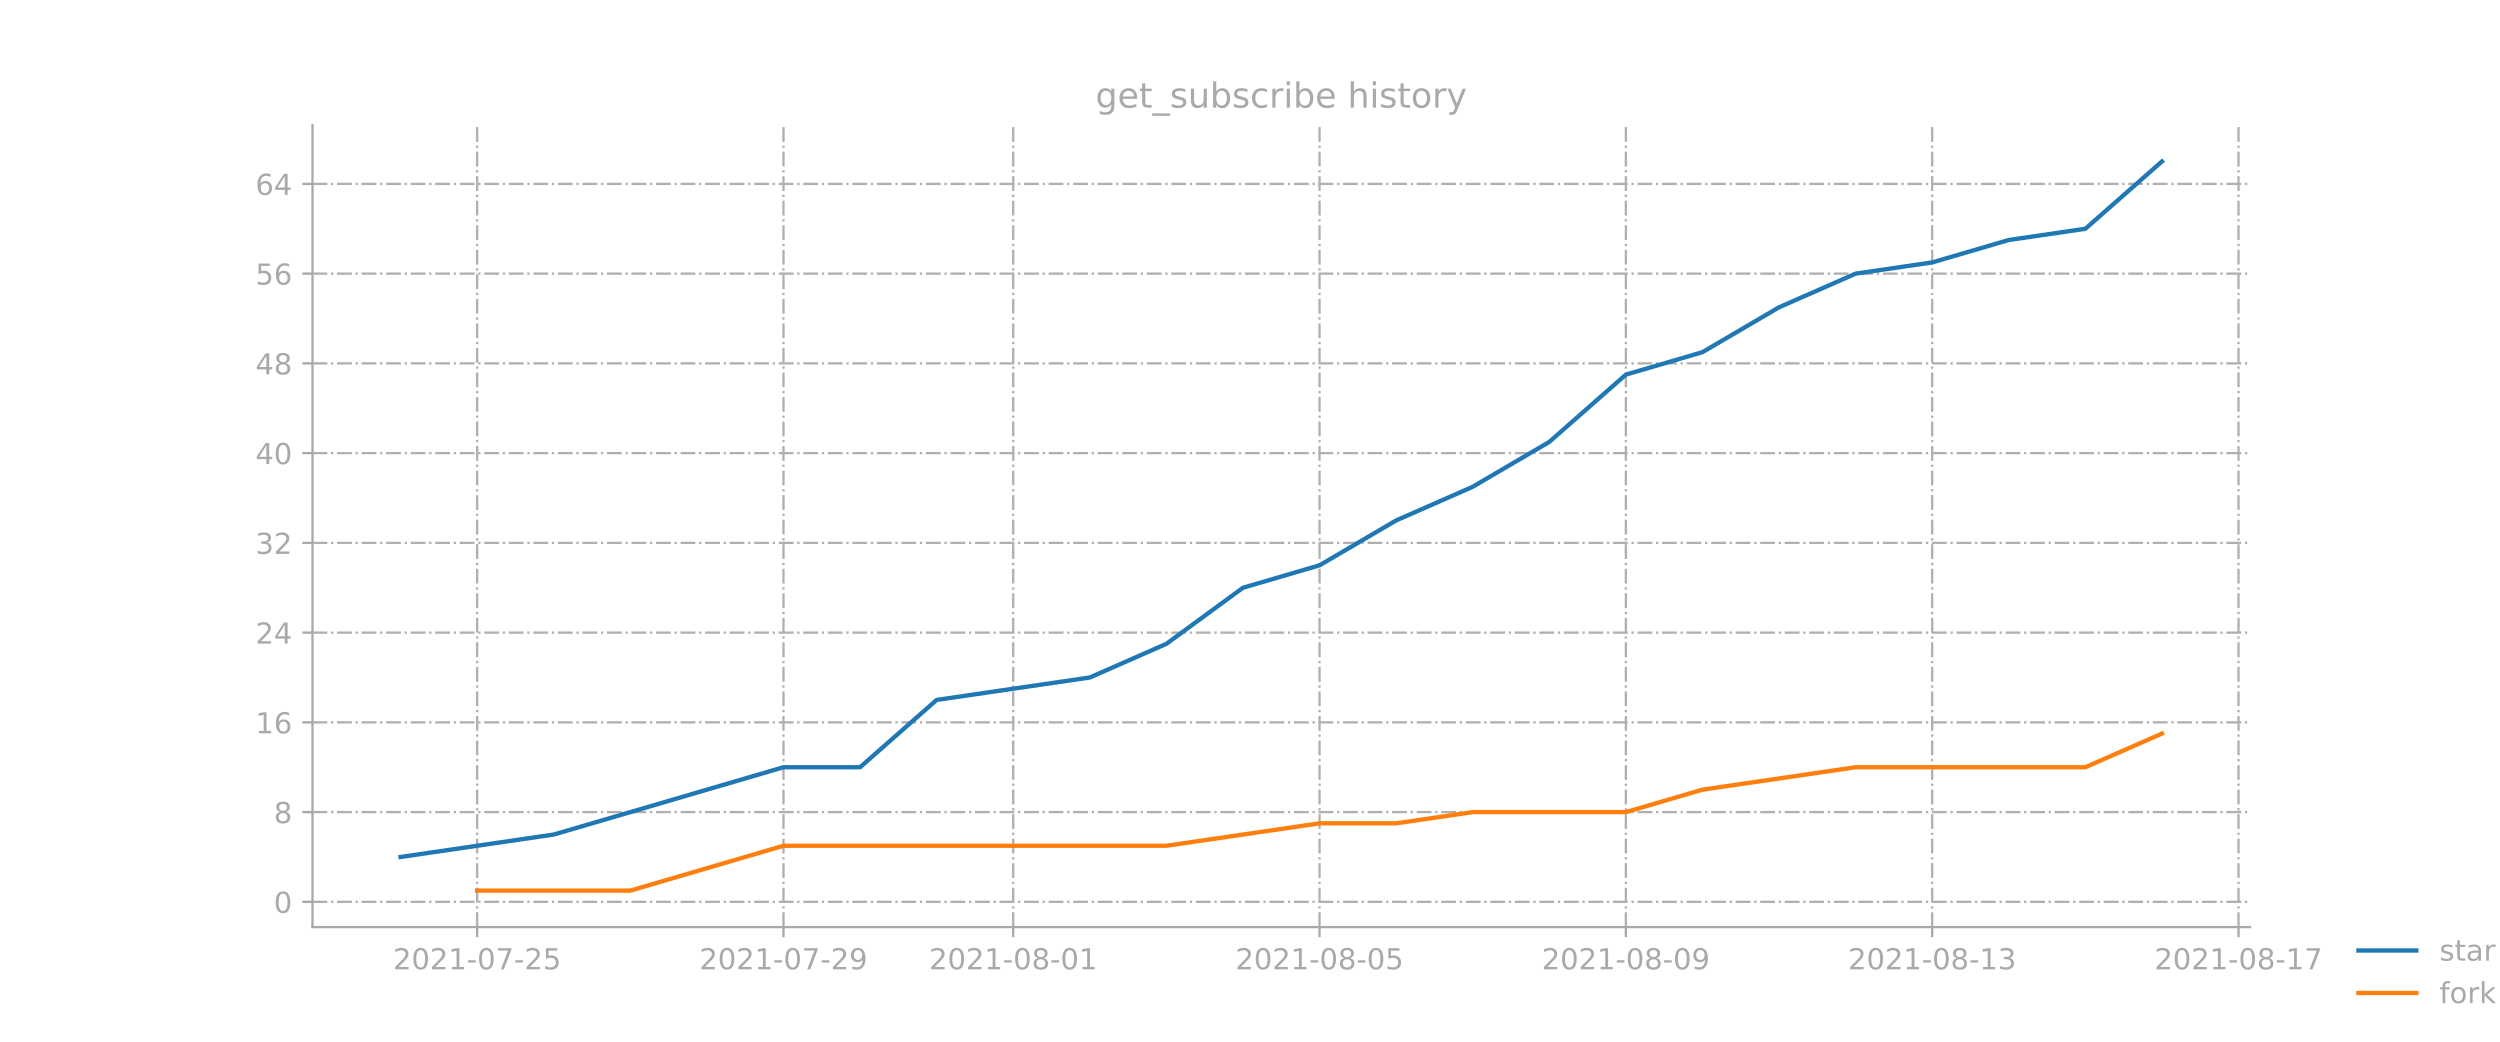
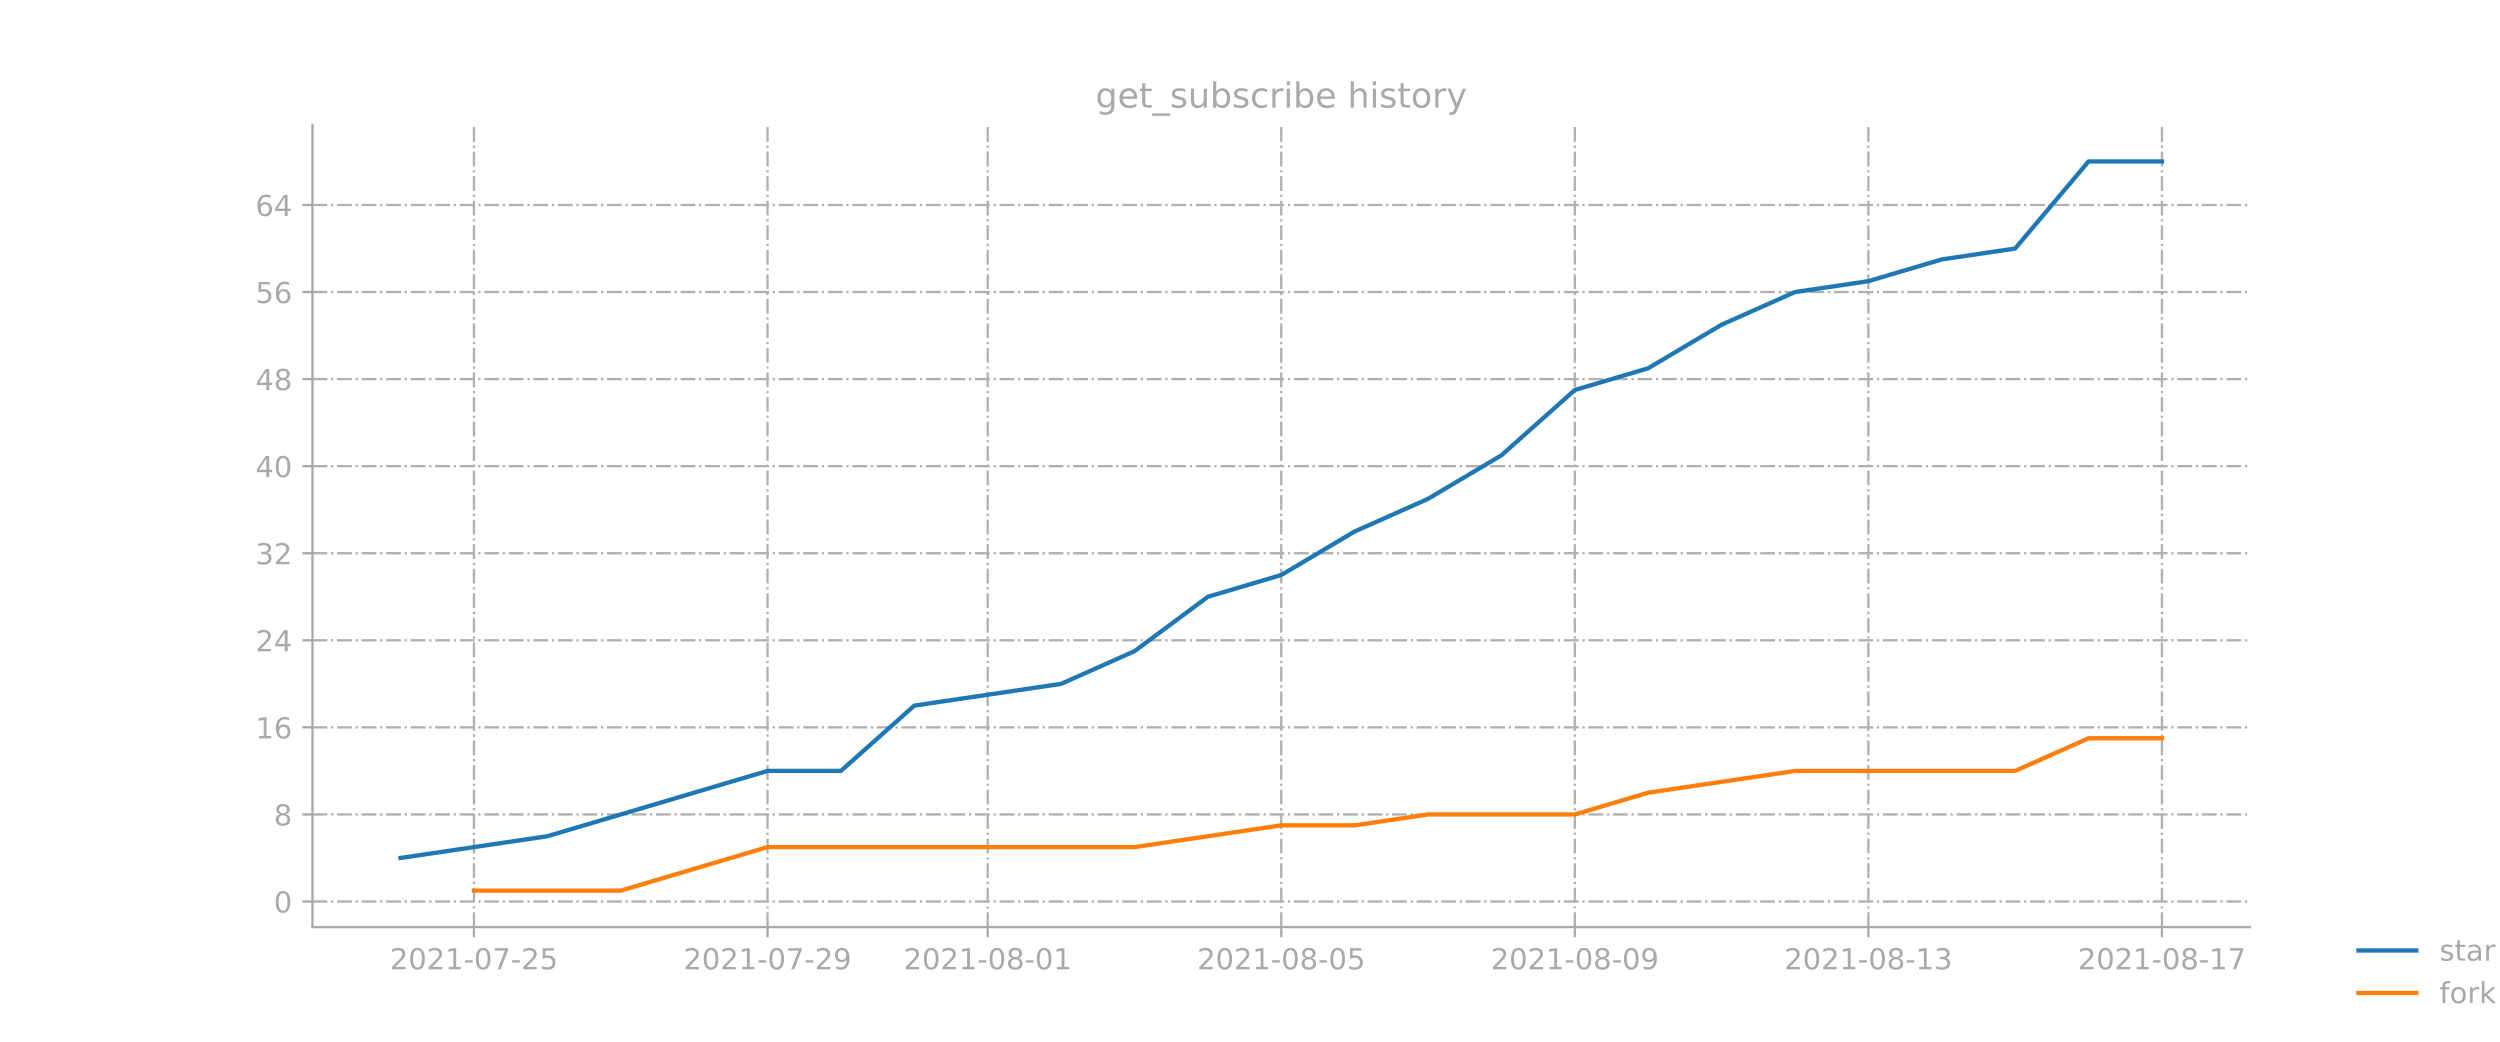
<svg xmlns="http://www.w3.org/2000/svg" xmlns:xlink="http://www.w3.org/1999/xlink" height="360pt" version="1.1" viewBox="0 0 864 360" width="864pt">
  <defs>
    <style type="text/css">*{stroke-linecap:butt;stroke-linejoin:round;}</style>
  </defs>
  <g id="figure_1">
    <g id="patch_1">
      <path d="M 0 360  L 864 360  L 864 0  L 0 0  z " style="fill:none;opacity:0;" />
    </g>
    <g id="axes_1">
      <g id="patch_2">
        <path d="M 108 320.4  L 777.6 320.4  L 777.6 43.2  L 108 43.2  z " style="fill:none;opacity:0;" />
      </g>
      <g id="matplotlib.axis_1">
        <g id="xtick_1">
          <g id="line2d_1">
-             <path clip-path="url(#p0c14cc06f3)" d="M 164.903 320.4  L 164.903 43.2  " style="fill:none;stroke:#b0b0b0;stroke-dasharray:5.12,1.28,0.8,1.28;stroke-dashoffset:0;stroke-width:0.8;" />
+             <path clip-path="url(#pe937ceb800)" d="M 163.8 320.4  L 163.8 43.2  " style="fill:none;stroke:#b0b0b0;stroke-dasharray:5.12,1.28,0.8,1.28;stroke-dashoffset:0;stroke-width:0.8;" />
          </g>
          <g id="line2d_2">
            <defs>
-               <path d="M 0 0  L 0 3.5  " id="m678009fcb3" style="stroke:#a9a9a9;stroke-width:0.8;" />
+               <path d="M 0 0  L 0 3.5  " id="m621feb5391" style="stroke:#a9a9a9;stroke-width:0.8;" />
            </defs>
            <g>
-               <use style="fill:#a9a9a9;stroke:#a9a9a9;stroke-width:0.8;" x="164.903" xlink:href="#m678009fcb3" y="320.4" />
+               <use style="fill:#a9a9a9;stroke:#a9a9a9;stroke-width:0.8;" x="163.8" xlink:href="#m621feb5391" y="320.4" />
            </g>
          </g>
          <g id="text_1">
-             <g style="fill:#a9a9a9;" transform="translate(135.845 334.9984)scale(0.1 -0.1)">
+             <g style="fill:#a9a9a9;" transform="translate(134.7422 334.9984)scale(0.1 -0.1)">
              <defs>
                <path d="M 1228 531  L 3431 531  L 3431 0  L 469 0  L 469 531  Q 828 903 1448 1529  Q 2069 2156 2228 2338  Q 2531 2678 2651 2914  Q 2772 3150 2772 3378  Q 2772 3750 2511 3984  Q 2250 4219 1831 4219  Q 1534 4219 1204 4116  Q 875 4013 500 3803  L 500 4441  Q 881 4594 1212 4672  Q 1544 4750 1819 4750  Q 2544 4750 2975 4387  Q 3406 4025 3406 3419  Q 3406 3131 3298 2873  Q 3191 2616 2906 2266  Q 2828 2175 2409 1742  Q 1991 1309 1228 531  z " id="DejaVuSans-32" transform="scale(0.015625)" />
                <path d="M 2034 4250  Q 1547 4250 1301 3770  Q 1056 3291 1056 2328  Q 1056 1369 1301 889  Q 1547 409 2034 409  Q 2525 409 2770 889  Q 3016 1369 3016 2328  Q 3016 3291 2770 3770  Q 2525 4250 2034 4250  z M 2034 4750  Q 2819 4750 3233 4129  Q 3647 3509 3647 2328  Q 3647 1150 3233 529  Q 2819 -91 2034 -91  Q 1250 -91 836 529  Q 422 1150 422 2328  Q 422 3509 836 4129  Q 1250 4750 2034 4750  z " id="DejaVuSans-30" transform="scale(0.015625)" />
                <path d="M 794 531  L 1825 531  L 1825 4091  L 703 3866  L 703 4441  L 1819 4666  L 2450 4666  L 2450 531  L 3481 531  L 3481 0  L 794 0  L 794 531  z " id="DejaVuSans-31" transform="scale(0.015625)" />
                <path d="M 313 2009  L 1997 2009  L 1997 1497  L 313 1497  L 313 2009  z " id="DejaVuSans-2d" transform="scale(0.015625)" />
                <path d="M 525 4666  L 3525 4666  L 3525 4397  L 1831 0  L 1172 0  L 2766 4134  L 525 4134  L 525 4666  z " id="DejaVuSans-37" transform="scale(0.015625)" />
                <path d="M 691 4666  L 3169 4666  L 3169 4134  L 1269 4134  L 1269 2991  Q 1406 3038 1543 3061  Q 1681 3084 1819 3084  Q 2600 3084 3056 2656  Q 3513 2228 3513 1497  Q 3513 744 3044 326  Q 2575 -91 1722 -91  Q 1428 -91 1123 -41  Q 819 9 494 109  L 494 744  Q 775 591 1075 516  Q 1375 441 1709 441  Q 2250 441 2565 725  Q 2881 1009 2881 1497  Q 2881 1984 2565 2268  Q 2250 2553 1709 2553  Q 1456 2553 1204 2497  Q 953 2441 691 2322  L 691 4666  z " id="DejaVuSans-35" transform="scale(0.015625)" />
              </defs>
              <use xlink:href="#DejaVuSans-32" />
              <use x="63.623" xlink:href="#DejaVuSans-30" />
              <use x="127.246" xlink:href="#DejaVuSans-32" />
              <use x="190.869" xlink:href="#DejaVuSans-31" />
              <use x="254.492" xlink:href="#DejaVuSans-2d" />
              <use x="290.576" xlink:href="#DejaVuSans-30" />
              <use x="354.199" xlink:href="#DejaVuSans-37" />
              <use x="417.822" xlink:href="#DejaVuSans-2d" />
              <use x="453.906" xlink:href="#DejaVuSans-32" />
              <use x="517.529" xlink:href="#DejaVuSans-35" />
            </g>
          </g>
        </g>
        <g id="xtick_2">
          <g id="line2d_3">
-             <path clip-path="url(#p0c14cc06f3)" d="M 270.768 320.4  L 270.768 43.2  " style="fill:none;stroke:#b0b0b0;stroke-dasharray:5.12,1.28,0.8,1.28;stroke-dashoffset:0;stroke-width:0.8;" />
+             <path clip-path="url(#pe937ceb800)" d="M 265.255 320.4  L 265.255 43.2  " style="fill:none;stroke:#b0b0b0;stroke-dasharray:5.12,1.28,0.8,1.28;stroke-dashoffset:0;stroke-width:0.8;" />
          </g>
          <g id="line2d_4">
            <g>
-               <use style="fill:#a9a9a9;stroke:#a9a9a9;stroke-width:0.8;" x="270.768" xlink:href="#m678009fcb3" y="320.4" />
+               <use style="fill:#a9a9a9;stroke:#a9a9a9;stroke-width:0.8;" x="265.255" xlink:href="#m621feb5391" y="320.4" />
            </g>
          </g>
          <g id="text_2">
-             <g style="fill:#a9a9a9;" transform="translate(241.7106 334.9984)scale(0.1 -0.1)">
+             <g style="fill:#a9a9a9;" transform="translate(236.1967 334.9984)scale(0.1 -0.1)">
              <defs>
                <path d="M 703 97  L 703 672  Q 941 559 1184 500  Q 1428 441 1663 441  Q 2288 441 2617 861  Q 2947 1281 2994 2138  Q 2813 1869 2534 1725  Q 2256 1581 1919 1581  Q 1219 1581 811 2004  Q 403 2428 403 3163  Q 403 3881 828 4315  Q 1253 4750 1959 4750  Q 2769 4750 3195 4129  Q 3622 3509 3622 2328  Q 3622 1225 3098 567  Q 2575 -91 1691 -91  Q 1453 -91 1209 -44  Q 966 3 703 97  z M 1959 2075  Q 2384 2075 2632 2365  Q 2881 2656 2881 3163  Q 2881 3666 2632 3958  Q 2384 4250 1959 4250  Q 1534 4250 1286 3958  Q 1038 3666 1038 3163  Q 1038 2656 1286 2365  Q 1534 2075 1959 2075  z " id="DejaVuSans-39" transform="scale(0.015625)" />
              </defs>
              <use xlink:href="#DejaVuSans-32" />
              <use x="63.623" xlink:href="#DejaVuSans-30" />
              <use x="127.246" xlink:href="#DejaVuSans-32" />
              <use x="190.869" xlink:href="#DejaVuSans-31" />
              <use x="254.492" xlink:href="#DejaVuSans-2d" />
              <use x="290.576" xlink:href="#DejaVuSans-30" />
              <use x="354.199" xlink:href="#DejaVuSans-37" />
              <use x="417.822" xlink:href="#DejaVuSans-2d" />
              <use x="453.906" xlink:href="#DejaVuSans-32" />
              <use x="517.529" xlink:href="#DejaVuSans-39" />
            </g>
          </g>
        </g>
        <g id="xtick_3">
          <g id="line2d_5">
-             <path clip-path="url(#p0c14cc06f3)" d="M 350.168 320.4  L 350.168 43.2  " style="fill:none;stroke:#b0b0b0;stroke-dasharray:5.12,1.28,0.8,1.28;stroke-dashoffset:0;stroke-width:0.8;" />
+             <path clip-path="url(#pe937ceb800)" d="M 341.345 320.4  L 341.345 43.2  " style="fill:none;stroke:#b0b0b0;stroke-dasharray:5.12,1.28,0.8,1.28;stroke-dashoffset:0;stroke-width:0.8;" />
          </g>
          <g id="line2d_6">
            <g>
-               <use style="fill:#a9a9a9;stroke:#a9a9a9;stroke-width:0.8;" x="350.168" xlink:href="#m678009fcb3" y="320.4" />
+               <use style="fill:#a9a9a9;stroke:#a9a9a9;stroke-width:0.8;" x="341.345" xlink:href="#m621feb5391" y="320.4" />
            </g>
          </g>
          <g id="text_3">
-             <g style="fill:#a9a9a9;" transform="translate(321.1098 334.9984)scale(0.1 -0.1)">
+             <g style="fill:#a9a9a9;" transform="translate(312.2876 334.9984)scale(0.1 -0.1)">
              <defs>
                <path d="M 2034 2216  Q 1584 2216 1326 1975  Q 1069 1734 1069 1313  Q 1069 891 1326 650  Q 1584 409 2034 409  Q 2484 409 2743 651  Q 3003 894 3003 1313  Q 3003 1734 2745 1975  Q 2488 2216 2034 2216  z M 1403 2484  Q 997 2584 770 2862  Q 544 3141 544 3541  Q 544 4100 942 4425  Q 1341 4750 2034 4750  Q 2731 4750 3128 4425  Q 3525 4100 3525 3541  Q 3525 3141 3298 2862  Q 3072 2584 2669 2484  Q 3125 2378 3379 2068  Q 3634 1759 3634 1313  Q 3634 634 3220 271  Q 2806 -91 2034 -91  Q 1263 -91 848 271  Q 434 634 434 1313  Q 434 1759 690 2068  Q 947 2378 1403 2484  z M 1172 3481  Q 1172 3119 1398 2916  Q 1625 2713 2034 2713  Q 2441 2713 2670 2916  Q 2900 3119 2900 3481  Q 2900 3844 2670 4047  Q 2441 4250 2034 4250  Q 1625 4250 1398 4047  Q 1172 3844 1172 3481  z " id="DejaVuSans-38" transform="scale(0.015625)" />
              </defs>
              <use xlink:href="#DejaVuSans-32" />
              <use x="63.623" xlink:href="#DejaVuSans-30" />
              <use x="127.246" xlink:href="#DejaVuSans-32" />
              <use x="190.869" xlink:href="#DejaVuSans-31" />
              <use x="254.492" xlink:href="#DejaVuSans-2d" />
              <use x="290.576" xlink:href="#DejaVuSans-30" />
              <use x="354.199" xlink:href="#DejaVuSans-38" />
              <use x="417.822" xlink:href="#DejaVuSans-2d" />
              <use x="453.906" xlink:href="#DejaVuSans-30" />
              <use x="517.529" xlink:href="#DejaVuSans-31" />
            </g>
          </g>
        </g>
        <g id="xtick_4">
          <g id="line2d_7">
-             <path clip-path="url(#p0c14cc06f3)" d="M 456.033 320.4  L 456.033 43.2  " style="fill:none;stroke:#b0b0b0;stroke-dasharray:5.12,1.28,0.8,1.28;stroke-dashoffset:0;stroke-width:0.8;" />
+             <path clip-path="url(#pe937ceb800)" d="M 442.8 320.4  L 442.8 43.2  " style="fill:none;stroke:#b0b0b0;stroke-dasharray:5.12,1.28,0.8,1.28;stroke-dashoffset:0;stroke-width:0.8;" />
          </g>
          <g id="line2d_8">
            <g>
-               <use style="fill:#a9a9a9;stroke:#a9a9a9;stroke-width:0.8;" x="456.033" xlink:href="#m678009fcb3" y="320.4" />
+               <use style="fill:#a9a9a9;stroke:#a9a9a9;stroke-width:0.8;" x="442.8" xlink:href="#m621feb5391" y="320.4" />
            </g>
          </g>
          <g id="text_4">
-             <g style="fill:#a9a9a9;" transform="translate(426.9754 334.9984)scale(0.1 -0.1)">
+             <g style="fill:#a9a9a9;" transform="translate(413.7422 334.9984)scale(0.1 -0.1)">
              <use xlink:href="#DejaVuSans-32" />
              <use x="63.623" xlink:href="#DejaVuSans-30" />
              <use x="127.246" xlink:href="#DejaVuSans-32" />
              <use x="190.869" xlink:href="#DejaVuSans-31" />
              <use x="254.492" xlink:href="#DejaVuSans-2d" />
              <use x="290.576" xlink:href="#DejaVuSans-30" />
              <use x="354.199" xlink:href="#DejaVuSans-38" />
              <use x="417.822" xlink:href="#DejaVuSans-2d" />
              <use x="453.906" xlink:href="#DejaVuSans-30" />
              <use x="517.529" xlink:href="#DejaVuSans-35" />
            </g>
          </g>
        </g>
        <g id="xtick_5">
          <g id="line2d_9">
-             <path clip-path="url(#p0c14cc06f3)" d="M 561.899 320.4  L 561.899 43.2  " style="fill:none;stroke:#b0b0b0;stroke-dasharray:5.12,1.28,0.8,1.28;stroke-dashoffset:0;stroke-width:0.8;" />
+             <path clip-path="url(#pe937ceb800)" d="M 544.255 320.4  L 544.255 43.2  " style="fill:none;stroke:#b0b0b0;stroke-dasharray:5.12,1.28,0.8,1.28;stroke-dashoffset:0;stroke-width:0.8;" />
          </g>
          <g id="line2d_10">
            <g>
-               <use style="fill:#a9a9a9;stroke:#a9a9a9;stroke-width:0.8;" x="561.899" xlink:href="#m678009fcb3" y="320.4" />
+               <use style="fill:#a9a9a9;stroke:#a9a9a9;stroke-width:0.8;" x="544.255" xlink:href="#m621feb5391" y="320.4" />
            </g>
          </g>
          <g id="text_5">
-             <g style="fill:#a9a9a9;" transform="translate(532.841 334.9984)scale(0.1 -0.1)">
+             <g style="fill:#a9a9a9;" transform="translate(515.1967 334.9984)scale(0.1 -0.1)">
              <use xlink:href="#DejaVuSans-32" />
              <use x="63.623" xlink:href="#DejaVuSans-30" />
              <use x="127.246" xlink:href="#DejaVuSans-32" />
              <use x="190.869" xlink:href="#DejaVuSans-31" />
              <use x="254.492" xlink:href="#DejaVuSans-2d" />
              <use x="290.576" xlink:href="#DejaVuSans-30" />
              <use x="354.199" xlink:href="#DejaVuSans-38" />
              <use x="417.822" xlink:href="#DejaVuSans-2d" />
              <use x="453.906" xlink:href="#DejaVuSans-30" />
              <use x="517.529" xlink:href="#DejaVuSans-39" />
            </g>
          </g>
        </g>
        <g id="xtick_6">
          <g id="line2d_11">
-             <path clip-path="url(#p0c14cc06f3)" d="M 667.764 320.4  L 667.764 43.2  " style="fill:none;stroke:#b0b0b0;stroke-dasharray:5.12,1.28,0.8,1.28;stroke-dashoffset:0;stroke-width:0.8;" />
+             <path clip-path="url(#pe937ceb800)" d="M 645.709 320.4  L 645.709 43.2  " style="fill:none;stroke:#b0b0b0;stroke-dasharray:5.12,1.28,0.8,1.28;stroke-dashoffset:0;stroke-width:0.8;" />
          </g>
          <g id="line2d_12">
            <g>
-               <use style="fill:#a9a9a9;stroke:#a9a9a9;stroke-width:0.8;" x="667.764" xlink:href="#m678009fcb3" y="320.4" />
+               <use style="fill:#a9a9a9;stroke:#a9a9a9;stroke-width:0.8;" x="645.709" xlink:href="#m621feb5391" y="320.4" />
            </g>
          </g>
          <g id="text_6">
-             <g style="fill:#a9a9a9;" transform="translate(638.7066 334.9984)scale(0.1 -0.1)">
+             <g style="fill:#a9a9a9;" transform="translate(616.6513 334.9984)scale(0.1 -0.1)">
              <defs>
                <path d="M 2597 2516  Q 3050 2419 3304 2112  Q 3559 1806 3559 1356  Q 3559 666 3084 287  Q 2609 -91 1734 -91  Q 1441 -91 1130 -33  Q 819 25 488 141  L 488 750  Q 750 597 1062 519  Q 1375 441 1716 441  Q 2309 441 2620 675  Q 2931 909 2931 1356  Q 2931 1769 2642 2001  Q 2353 2234 1838 2234  L 1294 2234  L 1294 2753  L 1863 2753  Q 2328 2753 2575 2939  Q 2822 3125 2822 3475  Q 2822 3834 2567 4026  Q 2313 4219 1838 4219  Q 1578 4219 1281 4162  Q 984 4106 628 3988  L 628 4550  Q 988 4650 1302 4700  Q 1616 4750 1894 4750  Q 2613 4750 3031 4423  Q 3450 4097 3450 3541  Q 3450 3153 3228 2886  Q 3006 2619 2597 2516  z " id="DejaVuSans-33" transform="scale(0.015625)" />
              </defs>
              <use xlink:href="#DejaVuSans-32" />
              <use x="63.623" xlink:href="#DejaVuSans-30" />
              <use x="127.246" xlink:href="#DejaVuSans-32" />
              <use x="190.869" xlink:href="#DejaVuSans-31" />
              <use x="254.492" xlink:href="#DejaVuSans-2d" />
              <use x="290.576" xlink:href="#DejaVuSans-30" />
              <use x="354.199" xlink:href="#DejaVuSans-38" />
              <use x="417.822" xlink:href="#DejaVuSans-2d" />
              <use x="453.906" xlink:href="#DejaVuSans-31" />
              <use x="517.529" xlink:href="#DejaVuSans-33" />
            </g>
          </g>
        </g>
        <g id="xtick_7">
          <g id="line2d_13">
-             <path clip-path="url(#p0c14cc06f3)" d="M 773.63 320.4  L 773.63 43.2  " style="fill:none;stroke:#b0b0b0;stroke-dasharray:5.12,1.28,0.8,1.28;stroke-dashoffset:0;stroke-width:0.8;" />
+             <path clip-path="url(#pe937ceb800)" d="M 747.164 320.4  L 747.164 43.2  " style="fill:none;stroke:#b0b0b0;stroke-dasharray:5.12,1.28,0.8,1.28;stroke-dashoffset:0;stroke-width:0.8;" />
          </g>
          <g id="line2d_14">
            <g>
-               <use style="fill:#a9a9a9;stroke:#a9a9a9;stroke-width:0.8;" x="773.63" xlink:href="#m678009fcb3" y="320.4" />
+               <use style="fill:#a9a9a9;stroke:#a9a9a9;stroke-width:0.8;" x="747.164" xlink:href="#m621feb5391" y="320.4" />
            </g>
          </g>
          <g id="text_7">
-             <g style="fill:#a9a9a9;" transform="translate(744.5722 334.9984)scale(0.1 -0.1)">
+             <g style="fill:#a9a9a9;" transform="translate(718.1058 334.9984)scale(0.1 -0.1)">
              <use xlink:href="#DejaVuSans-32" />
              <use x="63.623" xlink:href="#DejaVuSans-30" />
              <use x="127.246" xlink:href="#DejaVuSans-32" />
              <use x="190.869" xlink:href="#DejaVuSans-31" />
              <use x="254.492" xlink:href="#DejaVuSans-2d" />
              <use x="290.576" xlink:href="#DejaVuSans-30" />
              <use x="354.199" xlink:href="#DejaVuSans-38" />
              <use x="417.822" xlink:href="#DejaVuSans-2d" />
              <use x="453.906" xlink:href="#DejaVuSans-31" />
              <use x="517.529" xlink:href="#DejaVuSans-37" />
            </g>
          </g>
        </g>
      </g>
      <g id="matplotlib.axis_2">
        <g id="ytick_1">
          <g id="line2d_15">
-             <path clip-path="url(#p0c14cc06f3)" d="M 108 311.677  L 777.6 311.677  " style="fill:none;stroke:#b0b0b0;stroke-dasharray:5.12,1.28,0.8,1.28;stroke-dashoffset:0;stroke-width:0.8;" />
+             <path clip-path="url(#pe937ceb800)" d="M 108 311.561  L 777.6 311.561  " style="fill:none;stroke:#b0b0b0;stroke-dasharray:5.12,1.28,0.8,1.28;stroke-dashoffset:0;stroke-width:0.8;" />
          </g>
          <g id="line2d_16">
            <defs>
-               <path d="M 0 0  L -3.5 0  " id="mbbfe38a397" style="stroke:#a9a9a9;stroke-width:0.8;" />
+               <path d="M 0 0  L -3.5 0  " id="mca1015cce7" style="stroke:#a9a9a9;stroke-width:0.8;" />
            </defs>
            <g>
-               <use style="fill:#a9a9a9;stroke:#a9a9a9;stroke-width:0.8;" x="108" xlink:href="#mbbfe38a397" y="311.677" />
+               <use style="fill:#a9a9a9;stroke:#a9a9a9;stroke-width:0.8;" x="108" xlink:href="#mca1015cce7" y="311.561" />
            </g>
          </g>
          <g id="text_8">
-             <g style="fill:#a9a9a9;" transform="translate(94.6375 315.4761)scale(0.1 -0.1)">
+             <g style="fill:#a9a9a9;" transform="translate(94.6375 315.3604)scale(0.1 -0.1)">
              <use xlink:href="#DejaVuSans-30" />
            </g>
          </g>
        </g>
        <g id="ytick_2">
          <g id="line2d_17">
-             <path clip-path="url(#p0c14cc06f3)" d="M 108 280.662  L 777.6 280.662  " style="fill:none;stroke:#b0b0b0;stroke-dasharray:5.12,1.28,0.8,1.28;stroke-dashoffset:0;stroke-width:0.8;" />
+             <path clip-path="url(#pe937ceb800)" d="M 108 281.472  L 777.6 281.472  " style="fill:none;stroke:#b0b0b0;stroke-dasharray:5.12,1.28,0.8,1.28;stroke-dashoffset:0;stroke-width:0.8;" />
          </g>
          <g id="line2d_18">
            <g>
-               <use style="fill:#a9a9a9;stroke:#a9a9a9;stroke-width:0.8;" x="108" xlink:href="#mbbfe38a397" y="280.662" />
+               <use style="fill:#a9a9a9;stroke:#a9a9a9;stroke-width:0.8;" x="108" xlink:href="#mca1015cce7" y="281.472" />
            </g>
          </g>
          <g id="text_9">
-             <g style="fill:#a9a9a9;" transform="translate(94.6375 284.4608)scale(0.1 -0.1)">
+             <g style="fill:#a9a9a9;" transform="translate(94.6375 285.2709)scale(0.1 -0.1)">
              <use xlink:href="#DejaVuSans-38" />
            </g>
          </g>
        </g>
        <g id="ytick_3">
          <g id="line2d_19">
-             <path clip-path="url(#p0c14cc06f3)" d="M 108 249.646  L 777.6 249.646  " style="fill:none;stroke:#b0b0b0;stroke-dasharray:5.12,1.28,0.8,1.28;stroke-dashoffset:0;stroke-width:0.8;" />
+             <path clip-path="url(#pe937ceb800)" d="M 108 251.382  L 777.6 251.382  " style="fill:none;stroke:#b0b0b0;stroke-dasharray:5.12,1.28,0.8,1.28;stroke-dashoffset:0;stroke-width:0.8;" />
          </g>
          <g id="line2d_20">
            <g>
-               <use style="fill:#a9a9a9;stroke:#a9a9a9;stroke-width:0.8;" x="108" xlink:href="#mbbfe38a397" y="249.646" />
+               <use style="fill:#a9a9a9;stroke:#a9a9a9;stroke-width:0.8;" x="108" xlink:href="#mca1015cce7" y="251.382" />
            </g>
          </g>
          <g id="text_10">
-             <g style="fill:#a9a9a9;" transform="translate(88.275 253.4454)scale(0.1 -0.1)">
+             <g style="fill:#a9a9a9;" transform="translate(88.275 255.1813)scale(0.1 -0.1)">
              <defs>
                <path d="M 2113 2584  Q 1688 2584 1439 2293  Q 1191 2003 1191 1497  Q 1191 994 1439 701  Q 1688 409 2113 409  Q 2538 409 2786 701  Q 3034 994 3034 1497  Q 3034 2003 2786 2293  Q 2538 2584 2113 2584  z M 3366 4563  L 3366 3988  Q 3128 4100 2886 4159  Q 2644 4219 2406 4219  Q 1781 4219 1451 3797  Q 1122 3375 1075 2522  Q 1259 2794 1537 2939  Q 1816 3084 2150 3084  Q 2853 3084 3261 2657  Q 3669 2231 3669 1497  Q 3669 778 3244 343  Q 2819 -91 2113 -91  Q 1303 -91 875 529  Q 447 1150 447 2328  Q 447 3434 972 4092  Q 1497 4750 2381 4750  Q 2619 4750 2861 4703  Q 3103 4656 3366 4563  z " id="DejaVuSans-36" transform="scale(0.015625)" />
              </defs>
              <use xlink:href="#DejaVuSans-31" />
              <use x="63.623" xlink:href="#DejaVuSans-36" />
            </g>
          </g>
        </g>
        <g id="ytick_4">
          <g id="line2d_21">
-             <path clip-path="url(#p0c14cc06f3)" d="M 108 218.631  L 777.6 218.631  " style="fill:none;stroke:#b0b0b0;stroke-dasharray:5.12,1.28,0.8,1.28;stroke-dashoffset:0;stroke-width:0.8;" />
+             <path clip-path="url(#pe937ceb800)" d="M 108 221.293  L 777.6 221.293  " style="fill:none;stroke:#b0b0b0;stroke-dasharray:5.12,1.28,0.8,1.28;stroke-dashoffset:0;stroke-width:0.8;" />
          </g>
          <g id="line2d_22">
            <g>
-               <use style="fill:#a9a9a9;stroke:#a9a9a9;stroke-width:0.8;" x="108" xlink:href="#mbbfe38a397" y="218.631" />
+               <use style="fill:#a9a9a9;stroke:#a9a9a9;stroke-width:0.8;" x="108" xlink:href="#mca1015cce7" y="221.293" />
            </g>
          </g>
          <g id="text_11">
-             <g style="fill:#a9a9a9;" transform="translate(88.275 222.43)scale(0.1 -0.1)">
+             <g style="fill:#a9a9a9;" transform="translate(88.275 225.0918)scale(0.1 -0.1)">
              <defs>
                <path d="M 2419 4116  L 825 1625  L 2419 1625  L 2419 4116  z M 2253 4666  L 3047 4666  L 3047 1625  L 3713 1625  L 3713 1100  L 3047 1100  L 3047 0  L 2419 0  L 2419 1100  L 313 1100  L 313 1709  L 2253 4666  z " id="DejaVuSans-34" transform="scale(0.015625)" />
              </defs>
              <use xlink:href="#DejaVuSans-32" />
              <use x="63.623" xlink:href="#DejaVuSans-34" />
            </g>
          </g>
        </g>
        <g id="ytick_5">
          <g id="line2d_23">
-             <path clip-path="url(#p0c14cc06f3)" d="M 108 187.615  L 777.6 187.615  " style="fill:none;stroke:#b0b0b0;stroke-dasharray:5.12,1.28,0.8,1.28;stroke-dashoffset:0;stroke-width:0.8;" />
+             <path clip-path="url(#pe937ceb800)" d="M 108 191.203  L 777.6 191.203  " style="fill:none;stroke:#b0b0b0;stroke-dasharray:5.12,1.28,0.8,1.28;stroke-dashoffset:0;stroke-width:0.8;" />
          </g>
          <g id="line2d_24">
            <g>
-               <use style="fill:#a9a9a9;stroke:#a9a9a9;stroke-width:0.8;" x="108" xlink:href="#mbbfe38a397" y="187.615" />
+               <use style="fill:#a9a9a9;stroke:#a9a9a9;stroke-width:0.8;" x="108" xlink:href="#mca1015cce7" y="191.203" />
            </g>
          </g>
          <g id="text_12">
-             <g style="fill:#a9a9a9;" transform="translate(88.275 191.4146)scale(0.1 -0.1)">
+             <g style="fill:#a9a9a9;" transform="translate(88.275 195.0022)scale(0.1 -0.1)">
              <use xlink:href="#DejaVuSans-33" />
              <use x="63.623" xlink:href="#DejaVuSans-32" />
            </g>
          </g>
        </g>
        <g id="ytick_6">
          <g id="line2d_25">
-             <path clip-path="url(#p0c14cc06f3)" d="M 108 156.6  L 777.6 156.6  " style="fill:none;stroke:#b0b0b0;stroke-dasharray:5.12,1.28,0.8,1.28;stroke-dashoffset:0;stroke-width:0.8;" />
+             <path clip-path="url(#pe937ceb800)" d="M 108 161.113  L 777.6 161.113  " style="fill:none;stroke:#b0b0b0;stroke-dasharray:5.12,1.28,0.8,1.28;stroke-dashoffset:0;stroke-width:0.8;" />
          </g>
          <g id="line2d_26">
            <g>
-               <use style="fill:#a9a9a9;stroke:#a9a9a9;stroke-width:0.8;" x="108" xlink:href="#mbbfe38a397" y="156.6" />
+               <use style="fill:#a9a9a9;stroke:#a9a9a9;stroke-width:0.8;" x="108" xlink:href="#mca1015cce7" y="161.113" />
            </g>
          </g>
          <g id="text_13">
-             <g style="fill:#a9a9a9;" transform="translate(88.275 160.3992)scale(0.1 -0.1)">
+             <g style="fill:#a9a9a9;" transform="translate(88.275 164.9127)scale(0.1 -0.1)">
              <use xlink:href="#DejaVuSans-34" />
              <use x="63.623" xlink:href="#DejaVuSans-30" />
            </g>
          </g>
        </g>
        <g id="ytick_7">
          <g id="line2d_27">
-             <path clip-path="url(#p0c14cc06f3)" d="M 108 125.585  L 777.6 125.585  " style="fill:none;stroke:#b0b0b0;stroke-dasharray:5.12,1.28,0.8,1.28;stroke-dashoffset:0;stroke-width:0.8;" />
+             <path clip-path="url(#pe937ceb800)" d="M 108 131.024  L 777.6 131.024  " style="fill:none;stroke:#b0b0b0;stroke-dasharray:5.12,1.28,0.8,1.28;stroke-dashoffset:0;stroke-width:0.8;" />
          </g>
          <g id="line2d_28">
            <g>
-               <use style="fill:#a9a9a9;stroke:#a9a9a9;stroke-width:0.8;" x="108" xlink:href="#mbbfe38a397" y="125.585" />
+               <use style="fill:#a9a9a9;stroke:#a9a9a9;stroke-width:0.8;" x="108" xlink:href="#mca1015cce7" y="131.024" />
            </g>
          </g>
          <g id="text_14">
-             <g style="fill:#a9a9a9;" transform="translate(88.275 129.3838)scale(0.1 -0.1)">
+             <g style="fill:#a9a9a9;" transform="translate(88.275 134.8231)scale(0.1 -0.1)">
              <use xlink:href="#DejaVuSans-34" />
              <use x="63.623" xlink:href="#DejaVuSans-38" />
            </g>
          </g>
        </g>
        <g id="ytick_8">
          <g id="line2d_29">
-             <path clip-path="url(#p0c14cc06f3)" d="M 108 94.569  L 777.6 94.569  " style="fill:none;stroke:#b0b0b0;stroke-dasharray:5.12,1.28,0.8,1.28;stroke-dashoffset:0;stroke-width:0.8;" />
+             <path clip-path="url(#pe937ceb800)" d="M 108 100.934  L 777.6 100.934  " style="fill:none;stroke:#b0b0b0;stroke-dasharray:5.12,1.28,0.8,1.28;stroke-dashoffset:0;stroke-width:0.8;" />
          </g>
          <g id="line2d_30">
            <g>
-               <use style="fill:#a9a9a9;stroke:#a9a9a9;stroke-width:0.8;" x="108" xlink:href="#mbbfe38a397" y="94.569" />
+               <use style="fill:#a9a9a9;stroke:#a9a9a9;stroke-width:0.8;" x="108" xlink:href="#mca1015cce7" y="100.934" />
            </g>
          </g>
          <g id="text_15">
-             <g style="fill:#a9a9a9;" transform="translate(88.275 98.36845)scale(0.1 -0.1)">
+             <g style="fill:#a9a9a9;" transform="translate(88.275 104.7335)scale(0.1 -0.1)">
              <use xlink:href="#DejaVuSans-35" />
              <use x="63.623" xlink:href="#DejaVuSans-36" />
            </g>
          </g>
        </g>
        <g id="ytick_9">
          <g id="line2d_31">
-             <path clip-path="url(#p0c14cc06f3)" d="M 108 63.554  L 777.6 63.554  " style="fill:none;stroke:#b0b0b0;stroke-dasharray:5.12,1.28,0.8,1.28;stroke-dashoffset:0;stroke-width:0.8;" />
+             <path clip-path="url(#pe937ceb800)" d="M 108 70.845  L 777.6 70.845  " style="fill:none;stroke:#b0b0b0;stroke-dasharray:5.12,1.28,0.8,1.28;stroke-dashoffset:0;stroke-width:0.8;" />
          </g>
          <g id="line2d_32">
            <g>
-               <use style="fill:#a9a9a9;stroke:#a9a9a9;stroke-width:0.8;" x="108" xlink:href="#mbbfe38a397" y="63.554" />
+               <use style="fill:#a9a9a9;stroke:#a9a9a9;stroke-width:0.8;" x="108" xlink:href="#mca1015cce7" y="70.845" />
            </g>
          </g>
          <g id="text_16">
-             <g style="fill:#a9a9a9;" transform="translate(88.275 67.35307)scale(0.1 -0.1)">
+             <g style="fill:#a9a9a9;" transform="translate(88.275 74.644)scale(0.1 -0.1)">
              <use xlink:href="#DejaVuSans-36" />
              <use x="63.623" xlink:href="#DejaVuSans-34" />
            </g>
          </g>
        </g>
      </g>
      <g id="line2d_33">
-         <path clip-path="url(#p0c14cc06f3)" d="M 138.436 296.169  L 164.903 292.292  L 191.369 288.415  L 217.836 280.662  L 244.302 272.908  L 270.768 265.154  L 297.235 265.154  L 323.701 241.892  L 350.168 238.015  L 376.634 234.138  L 403.1 222.508  L 429.567 203.123  L 456.033 195.369  L 482.5 179.862  L 508.966 168.231  L 535.432 152.723  L 561.899 129.462  L 588.365 121.708  L 614.832 106.2  L 641.298 94.569  L 667.764 90.692  L 694.231 82.938  L 720.697 79.062  L 747.164 55.8  " style="fill:none;stroke:#1f77b4;stroke-linecap:square;stroke-width:1.5;" />
+         <path clip-path="url(#pe937ceb800)" d="M 138.436 296.516  L 163.8 292.755  L 189.164 288.994  L 214.527 281.472  L 239.891 273.949  L 265.255 266.427  L 290.618 266.427  L 315.982 243.86  L 341.345 240.099  L 366.709 236.337  L 392.073 225.054  L 417.436 206.248  L 442.8 198.725  L 468.164 183.681  L 493.527 172.397  L 518.891 157.352  L 544.255 134.785  L 569.618 127.263  L 594.982 112.218  L 620.345 100.934  L 645.709 97.173  L 671.073 89.651  L 696.436 85.89  L 721.8 55.8  L 747.164 55.8  " style="fill:none;stroke:#1f77b4;stroke-linecap:square;stroke-width:1.5;" />
      </g>
      <g id="line2d_34">
-         <path clip-path="url(#p0c14cc06f3)" d="M 164.903 307.8  L 191.369 307.8  L 217.836 307.8  L 244.302 300.046  L 270.768 292.292  L 297.235 292.292  L 323.701 292.292  L 350.168 292.292  L 376.634 292.292  L 403.1 292.292  L 429.567 288.415  L 456.033 284.538  L 482.5 284.538  L 508.966 280.662  L 535.432 280.662  L 561.899 280.662  L 588.365 272.908  L 614.832 269.031  L 641.298 265.154  L 667.764 265.154  L 694.231 265.154  L 720.697 265.154  L 747.164 253.523  " style="fill:none;stroke:#ff7f0e;stroke-linecap:square;stroke-width:1.5;" />
+         <path clip-path="url(#pe937ceb800)" d="M 163.8 307.8  L 189.164 307.8  L 214.527 307.8  L 239.891 300.278  L 265.255 292.755  L 290.618 292.755  L 315.982 292.755  L 341.345 292.755  L 366.709 292.755  L 392.073 292.755  L 417.436 288.994  L 442.8 285.233  L 468.164 285.233  L 493.527 281.472  L 518.891 281.472  L 544.255 281.472  L 569.618 273.949  L 594.982 270.188  L 620.345 266.427  L 645.709 266.427  L 671.073 266.427  L 696.436 266.427  L 721.8 255.143  L 747.164 255.143  " style="fill:none;stroke:#ff7f0e;stroke-linecap:square;stroke-width:1.5;" />
      </g>
      <g id="patch_3">
        <path d="M 108 320.4  L 108 43.2  " style="fill:none;stroke:#a9a9a9;stroke-linecap:square;stroke-linejoin:miter;stroke-width:0.8;" />
      </g>
      <g id="patch_4">
        <path d="M 777.6 320.4  L 777.6 43.2  " style="fill:none;" />
      </g>
      <g id="patch_5">
        <path d="M 108 320.4  L 777.6 320.4  " style="fill:none;stroke:#a9a9a9;stroke-linecap:square;stroke-linejoin:miter;stroke-width:0.8;" />
      </g>
      <g id="patch_6">
        <path d="M 108 43.2  L 777.6 43.2  " style="fill:none;" />
      </g>
      <g id="text_17">
        <g style="fill:#a9a9a9;" transform="translate(378.6075 37.2)scale(0.12 -0.12)">
          <defs>
            <path d="M 2906 1791  Q 2906 2416 2648 2759  Q 2391 3103 1925 3103  Q 1463 3103 1205 2759  Q 947 2416 947 1791  Q 947 1169 1205 825  Q 1463 481 1925 481  Q 2391 481 2648 825  Q 2906 1169 2906 1791  z M 3481 434  Q 3481 -459 3084 -895  Q 2688 -1331 1869 -1331  Q 1566 -1331 1297 -1286  Q 1028 -1241 775 -1147  L 775 -588  Q 1028 -725 1275 -790  Q 1522 -856 1778 -856  Q 2344 -856 2625 -561  Q 2906 -266 2906 331  L 2906 616  Q 2728 306 2450 153  Q 2172 0 1784 0  Q 1141 0 747 490  Q 353 981 353 1791  Q 353 2603 747 3093  Q 1141 3584 1784 3584  Q 2172 3584 2450 3431  Q 2728 3278 2906 2969  L 2906 3500  L 3481 3500  L 3481 434  z " id="DejaVuSans-67" transform="scale(0.015625)" />
            <path d="M 3597 1894  L 3597 1613  L 953 1613  Q 991 1019 1311 708  Q 1631 397 2203 397  Q 2534 397 2845 478  Q 3156 559 3463 722  L 3463 178  Q 3153 47 2828 -22  Q 2503 -91 2169 -91  Q 1331 -91 842 396  Q 353 884 353 1716  Q 353 2575 817 3079  Q 1281 3584 2069 3584  Q 2775 3584 3186 3129  Q 3597 2675 3597 1894  z M 3022 2063  Q 3016 2534 2758 2815  Q 2500 3097 2075 3097  Q 1594 3097 1305 2825  Q 1016 2553 972 2059  L 3022 2063  z " id="DejaVuSans-65" transform="scale(0.015625)" />
            <path d="M 1172 4494  L 1172 3500  L 2356 3500  L 2356 3053  L 1172 3053  L 1172 1153  Q 1172 725 1289 603  Q 1406 481 1766 481  L 2356 481  L 2356 0  L 1766 0  Q 1100 0 847 248  Q 594 497 594 1153  L 594 3053  L 172 3053  L 172 3500  L 594 3500  L 594 4494  L 1172 4494  z " id="DejaVuSans-74" transform="scale(0.015625)" />
            <path d="M 3263 -1063  L 3263 -1509  L -63 -1509  L -63 -1063  L 3263 -1063  z " id="DejaVuSans-5f" transform="scale(0.015625)" />
            <path d="M 2834 3397  L 2834 2853  Q 2591 2978 2328 3040  Q 2066 3103 1784 3103  Q 1356 3103 1142 2972  Q 928 2841 928 2578  Q 928 2378 1081 2264  Q 1234 2150 1697 2047  L 1894 2003  Q 2506 1872 2764 1633  Q 3022 1394 3022 966  Q 3022 478 2636 193  Q 2250 -91 1575 -91  Q 1294 -91 989 -36  Q 684 19 347 128  L 347 722  Q 666 556 975 473  Q 1284 391 1588 391  Q 1994 391 2212 530  Q 2431 669 2431 922  Q 2431 1156 2273 1281  Q 2116 1406 1581 1522  L 1381 1569  Q 847 1681 609 1914  Q 372 2147 372 2553  Q 372 3047 722 3315  Q 1072 3584 1716 3584  Q 2034 3584 2315 3537  Q 2597 3491 2834 3397  z " id="DejaVuSans-73" transform="scale(0.015625)" />
            <path d="M 544 1381  L 544 3500  L 1119 3500  L 1119 1403  Q 1119 906 1312 657  Q 1506 409 1894 409  Q 2359 409 2629 706  Q 2900 1003 2900 1516  L 2900 3500  L 3475 3500  L 3475 0  L 2900 0  L 2900 538  Q 2691 219 2414 64  Q 2138 -91 1772 -91  Q 1169 -91 856 284  Q 544 659 544 1381  z M 1991 3584  L 1991 3584  z " id="DejaVuSans-75" transform="scale(0.015625)" />
            <path d="M 3116 1747  Q 3116 2381 2855 2742  Q 2594 3103 2138 3103  Q 1681 3103 1420 2742  Q 1159 2381 1159 1747  Q 1159 1113 1420 752  Q 1681 391 2138 391  Q 2594 391 2855 752  Q 3116 1113 3116 1747  z M 1159 2969  Q 1341 3281 1617 3432  Q 1894 3584 2278 3584  Q 2916 3584 3314 3078  Q 3713 2572 3713 1747  Q 3713 922 3314 415  Q 2916 -91 2278 -91  Q 1894 -91 1617 61  Q 1341 213 1159 525  L 1159 0  L 581 0  L 581 4863  L 1159 4863  L 1159 2969  z " id="DejaVuSans-62" transform="scale(0.015625)" />
            <path d="M 3122 3366  L 3122 2828  Q 2878 2963 2633 3030  Q 2388 3097 2138 3097  Q 1578 3097 1268 2742  Q 959 2388 959 1747  Q 959 1106 1268 751  Q 1578 397 2138 397  Q 2388 397 2633 464  Q 2878 531 3122 666  L 3122 134  Q 2881 22 2623 -34  Q 2366 -91 2075 -91  Q 1284 -91 818 406  Q 353 903 353 1747  Q 353 2603 823 3093  Q 1294 3584 2113 3584  Q 2378 3584 2631 3529  Q 2884 3475 3122 3366  z " id="DejaVuSans-63" transform="scale(0.015625)" />
            <path d="M 2631 2963  Q 2534 3019 2420 3045  Q 2306 3072 2169 3072  Q 1681 3072 1420 2755  Q 1159 2438 1159 1844  L 1159 0  L 581 0  L 581 3500  L 1159 3500  L 1159 2956  Q 1341 3275 1631 3429  Q 1922 3584 2338 3584  Q 2397 3584 2469 3576  Q 2541 3569 2628 3553  L 2631 2963  z " id="DejaVuSans-72" transform="scale(0.015625)" />
            <path d="M 603 3500  L 1178 3500  L 1178 0  L 603 0  L 603 3500  z M 603 4863  L 1178 4863  L 1178 4134  L 603 4134  L 603 4863  z " id="DejaVuSans-69" transform="scale(0.015625)" />
            <path id="DejaVuSans-20" transform="scale(0.015625)" />
            <path d="M 3513 2113  L 3513 0  L 2938 0  L 2938 2094  Q 2938 2591 2744 2837  Q 2550 3084 2163 3084  Q 1697 3084 1428 2787  Q 1159 2491 1159 1978  L 1159 0  L 581 0  L 581 4863  L 1159 4863  L 1159 2956  Q 1366 3272 1645 3428  Q 1925 3584 2291 3584  Q 2894 3584 3203 3211  Q 3513 2838 3513 2113  z " id="DejaVuSans-68" transform="scale(0.015625)" />
            <path d="M 1959 3097  Q 1497 3097 1228 2736  Q 959 2375 959 1747  Q 959 1119 1226 758  Q 1494 397 1959 397  Q 2419 397 2687 759  Q 2956 1122 2956 1747  Q 2956 2369 2687 2733  Q 2419 3097 1959 3097  z M 1959 3584  Q 2709 3584 3137 3096  Q 3566 2609 3566 1747  Q 3566 888 3137 398  Q 2709 -91 1959 -91  Q 1206 -91 779 398  Q 353 888 353 1747  Q 353 2609 779 3096  Q 1206 3584 1959 3584  z " id="DejaVuSans-6f" transform="scale(0.015625)" />
            <path d="M 2059 -325  Q 1816 -950 1584 -1140  Q 1353 -1331 966 -1331  L 506 -1331  L 506 -850  L 844 -850  Q 1081 -850 1212 -737  Q 1344 -625 1503 -206  L 1606 56  L 191 3500  L 800 3500  L 1894 763  L 2988 3500  L 3597 3500  L 2059 -325  z " id="DejaVuSans-79" transform="scale(0.015625)" />
          </defs>
          <use xlink:href="#DejaVuSans-67" />
          <use x="63.477" xlink:href="#DejaVuSans-65" />
          <use x="125" xlink:href="#DejaVuSans-74" />
          <use x="164.209" xlink:href="#DejaVuSans-5f" />
          <use x="214.209" xlink:href="#DejaVuSans-73" />
          <use x="266.309" xlink:href="#DejaVuSans-75" />
          <use x="329.688" xlink:href="#DejaVuSans-62" />
          <use x="393.164" xlink:href="#DejaVuSans-73" />
          <use x="445.264" xlink:href="#DejaVuSans-63" />
          <use x="500.244" xlink:href="#DejaVuSans-72" />
          <use x="541.357" xlink:href="#DejaVuSans-69" />
          <use x="569.141" xlink:href="#DejaVuSans-62" />
          <use x="632.617" xlink:href="#DejaVuSans-65" />
          <use x="694.141" xlink:href="#DejaVuSans-20" />
          <use x="725.928" xlink:href="#DejaVuSans-68" />
          <use x="789.307" xlink:href="#DejaVuSans-69" />
          <use x="817.09" xlink:href="#DejaVuSans-73" />
          <use x="869.189" xlink:href="#DejaVuSans-74" />
          <use x="908.398" xlink:href="#DejaVuSans-6f" />
          <use x="969.58" xlink:href="#DejaVuSans-72" />
          <use x="1010.693" xlink:href="#DejaVuSans-79" />
        </g>
      </g>
      <g id="legend_1">
        <g id="line2d_35">
          <path d="M 815.08 328.498  L 835.08 328.498  " style="fill:none;stroke:#1f77b4;stroke-linecap:square;stroke-width:1.5;" />
        </g>
        <g id="line2d_36" />
        <g id="text_18">
          <g style="fill:#a9a9a9;" transform="translate(843.08 331.9984)scale(0.1 -0.1)">
            <defs>
              <path d="M 2194 1759  Q 1497 1759 1228 1600  Q 959 1441 959 1056  Q 959 750 1161 570  Q 1363 391 1709 391  Q 2188 391 2477 730  Q 2766 1069 2766 1631  L 2766 1759  L 2194 1759  z M 3341 1997  L 3341 0  L 2766 0  L 2766 531  Q 2569 213 2275 61  Q 1981 -91 1556 -91  Q 1019 -91 701 211  Q 384 513 384 1019  Q 384 1609 779 1909  Q 1175 2209 1959 2209  L 2766 2209  L 2766 2266  Q 2766 2663 2505 2880  Q 2244 3097 1772 3097  Q 1472 3097 1187 3025  Q 903 2953 641 2809  L 641 3341  Q 956 3463 1253 3523  Q 1550 3584 1831 3584  Q 2591 3584 2966 3190  Q 3341 2797 3341 1997  z " id="DejaVuSans-61" transform="scale(0.015625)" />
            </defs>
            <use xlink:href="#DejaVuSans-73" />
            <use x="52.1" xlink:href="#DejaVuSans-74" />
            <use x="91.309" xlink:href="#DejaVuSans-61" />
            <use x="152.588" xlink:href="#DejaVuSans-72" />
          </g>
        </g>
        <g id="line2d_37">
          <path d="M 815.08 343.177  L 835.08 343.177  " style="fill:none;stroke:#ff7f0e;stroke-linecap:square;stroke-width:1.5;" />
        </g>
        <g id="line2d_38" />
        <g id="text_19">
          <g style="fill:#a9a9a9;" transform="translate(843.08 346.6766)scale(0.1 -0.1)">
            <defs>
              <path d="M 2375 4863  L 2375 4384  L 1825 4384  Q 1516 4384 1395 4259  Q 1275 4134 1275 3809  L 1275 3500  L 2222 3500  L 2222 3053  L 1275 3053  L 1275 0  L 697 0  L 697 3053  L 147 3053  L 147 3500  L 697 3500  L 697 3744  Q 697 4328 969 4595  Q 1241 4863 1831 4863  L 2375 4863  z " id="DejaVuSans-66" transform="scale(0.015625)" />
              <path d="M 581 4863  L 1159 4863  L 1159 1991  L 2875 3500  L 3609 3500  L 1753 1863  L 3688 0  L 2938 0  L 1159 1709  L 1159 0  L 581 0  L 581 4863  z " id="DejaVuSans-6b" transform="scale(0.015625)" />
            </defs>
            <use xlink:href="#DejaVuSans-66" />
            <use x="35.205" xlink:href="#DejaVuSans-6f" />
            <use x="96.387" xlink:href="#DejaVuSans-72" />
            <use x="137.5" xlink:href="#DejaVuSans-6b" />
          </g>
        </g>
      </g>
    </g>
  </g>
  <defs>
-     <clipPath id="p0c14cc06f3">
+     <clipPath id="pe937ceb800">
      <rect height="277.2" width="669.6" x="108" y="43.2" />
    </clipPath>
  </defs>
</svg>
